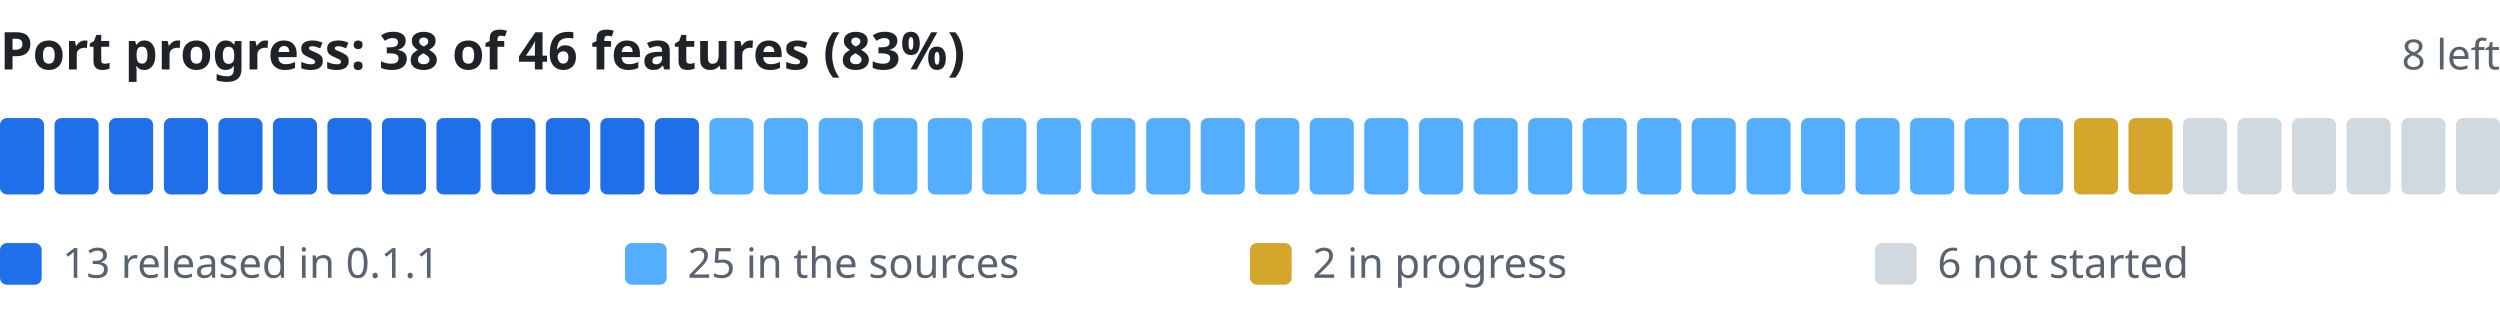
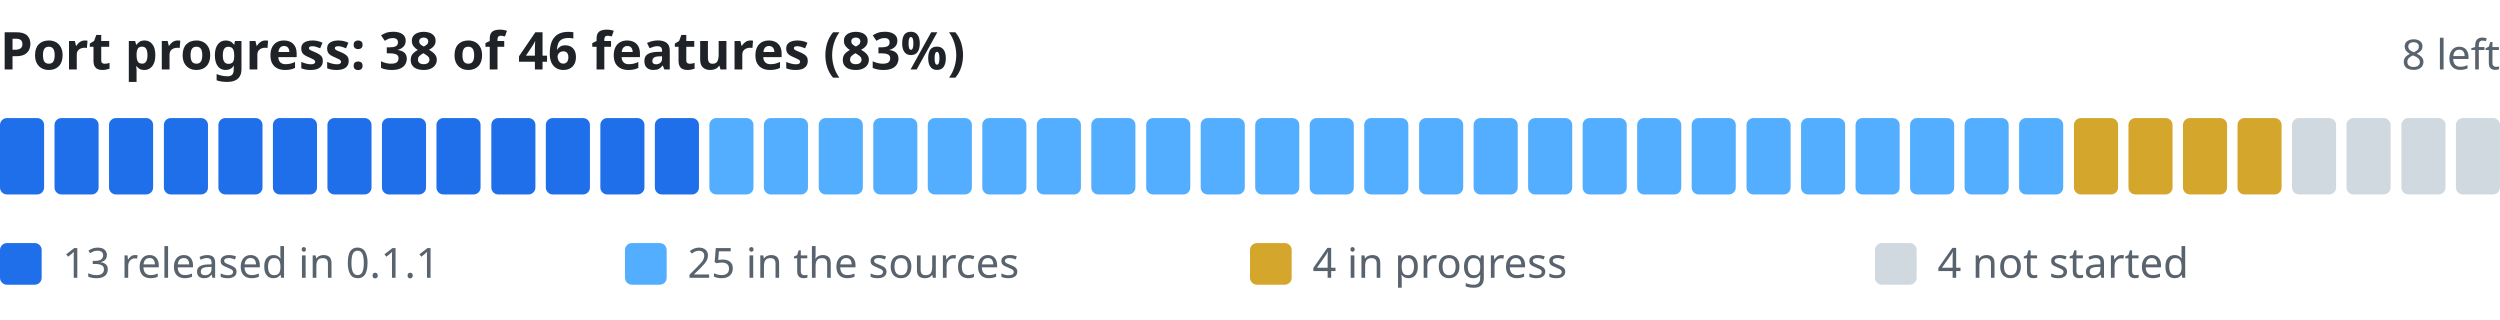
<svg xmlns="http://www.w3.org/2000/svg" width="720" height="92" viewBox="0 0 720 92" role="img" aria-label="38 of 46 features done, 8 left">
  <style>
text { font-family: -apple-system, "Segoe UI", "Noto Sans", Helvetica, Arial, sans-serif; fill: #1f2328; }
.title { font-size: 15px; font-weight: 600; }
.small { font-size: 12px; fill: #59636e; }
.released { fill: #1f6feb; }
.sources { fill: #54aeff; }
.doing { fill: #d4a72c; }
.left { fill: #d1d9e0; }
@media (prefers-color-scheme: dark) {
  text { fill: #f0f6fc; }
  .small { fill: #9198a1; }
  .released { fill: #4493f8; }
  .sources { fill: #1f4f8f; }
  .doing { fill: #bb8009; }
  .left { fill: #3d444d; }
}
</style>
  <text class="title" x="0" y="20">Port progress: 38 of 46 features (83%)</text>
  <text class="small" x="720" y="20" text-anchor="end">8 left</text>
  <rect class="released" x="0.0" y="34" width="12.7" height="22" rx="2" />
  <rect class="released" x="15.7" y="34" width="12.7" height="22" rx="2" />
  <rect class="released" x="31.4" y="34" width="12.7" height="22" rx="2" />
  <rect class="released" x="47.2" y="34" width="12.7" height="22" rx="2" />
  <rect class="released" x="62.9" y="34" width="12.7" height="22" rx="2" />
  <rect class="released" x="78.6" y="34" width="12.7" height="22" rx="2" />
  <rect class="released" x="94.3" y="34" width="12.7" height="22" rx="2" />
  <rect class="released" x="110.0" y="34" width="12.7" height="22" rx="2" />
  <rect class="released" x="125.7" y="34" width="12.7" height="22" rx="2" />
  <rect class="released" x="141.5" y="34" width="12.7" height="22" rx="2" />
  <rect class="released" x="157.2" y="34" width="12.7" height="22" rx="2" />
  <rect class="released" x="172.9" y="34" width="12.7" height="22" rx="2" />
  <rect class="released" x="188.6" y="34" width="12.7" height="22" rx="2" />
  <rect class="sources" x="204.3" y="34" width="12.7" height="22" rx="2" />
  <rect class="sources" x="220.0" y="34" width="12.7" height="22" rx="2" />
  <rect class="sources" x="235.8" y="34" width="12.7" height="22" rx="2" />
  <rect class="sources" x="251.5" y="34" width="12.7" height="22" rx="2" />
  <rect class="sources" x="267.2" y="34" width="12.7" height="22" rx="2" />
  <rect class="sources" x="282.9" y="34" width="12.7" height="22" rx="2" />
  <rect class="sources" x="298.6" y="34" width="12.7" height="22" rx="2" />
  <rect class="sources" x="314.3" y="34" width="12.7" height="22" rx="2" />
  <rect class="sources" x="330.1" y="34" width="12.7" height="22" rx="2" />
  <rect class="sources" x="345.8" y="34" width="12.7" height="22" rx="2" />
  <rect class="sources" x="361.5" y="34" width="12.7" height="22" rx="2" />
  <rect class="sources" x="377.2" y="34" width="12.7" height="22" rx="2" />
  <rect class="sources" x="392.9" y="34" width="12.7" height="22" rx="2" />
  <rect class="sources" x="408.7" y="34" width="12.7" height="22" rx="2" />
  <rect class="sources" x="424.4" y="34" width="12.7" height="22" rx="2" />
  <rect class="sources" x="440.1" y="34" width="12.7" height="22" rx="2" />
  <rect class="sources" x="455.8" y="34" width="12.7" height="22" rx="2" />
  <rect class="sources" x="471.5" y="34" width="12.7" height="22" rx="2" />
  <rect class="sources" x="487.2" y="34" width="12.7" height="22" rx="2" />
  <rect class="sources" x="503.0" y="34" width="12.7" height="22" rx="2" />
  <rect class="sources" x="518.7" y="34" width="12.7" height="22" rx="2" />
  <rect class="sources" x="534.4" y="34" width="12.7" height="22" rx="2" />
  <rect class="sources" x="550.1" y="34" width="12.7" height="22" rx="2" />
  <rect class="sources" x="565.8" y="34" width="12.7" height="22" rx="2" />
  <rect class="sources" x="581.5" y="34" width="12.7" height="22" rx="2" />
  <rect class="doing" x="597.3" y="34" width="12.7" height="22" rx="2" />
  <rect class="doing" x="613.0" y="34" width="12.7" height="22" rx="2" />
-   <rect class="left" x="628.7" y="34" width="12.7" height="22" rx="2" />
-   <rect class="left" x="644.4" y="34" width="12.7" height="22" rx="2" />
+   <rect class="doing" x="628.7" y="34" width="12.7" height="22" rx="2" />
+   <rect class="doing" x="644.4" y="34" width="12.7" height="22" rx="2" />
  <rect class="left" x="660.1" y="34" width="12.7" height="22" rx="2" />
  <rect class="left" x="675.8" y="34" width="12.7" height="22" rx="2" />
  <rect class="left" x="691.6" y="34" width="12.7" height="22" rx="2" />
  <rect class="left" x="707.3" y="34" width="12.7" height="22" rx="2" />
  <rect class="released" x="0" y="70" width="12" height="12" rx="2" />
  <text class="small" x="18" y="80">13 released in 0.1.1</text>
  <rect class="sources" x="180" y="70" width="12" height="12" rx="2" />
  <text class="small" x="198" y="80">25 in the sources</text>
  <rect class="doing" x="360" y="70" width="12" height="12" rx="2" />
-   <text class="small" x="378" y="80">2 in progress</text>
+   <text class="small" x="378" y="80">4 in progress</text>
  <rect class="left" x="540" y="70" width="12" height="12" rx="2" />
-   <text class="small" x="558" y="80">6 not started</text>
+   <text class="small" x="558" y="80">4 not started</text>
</svg>
